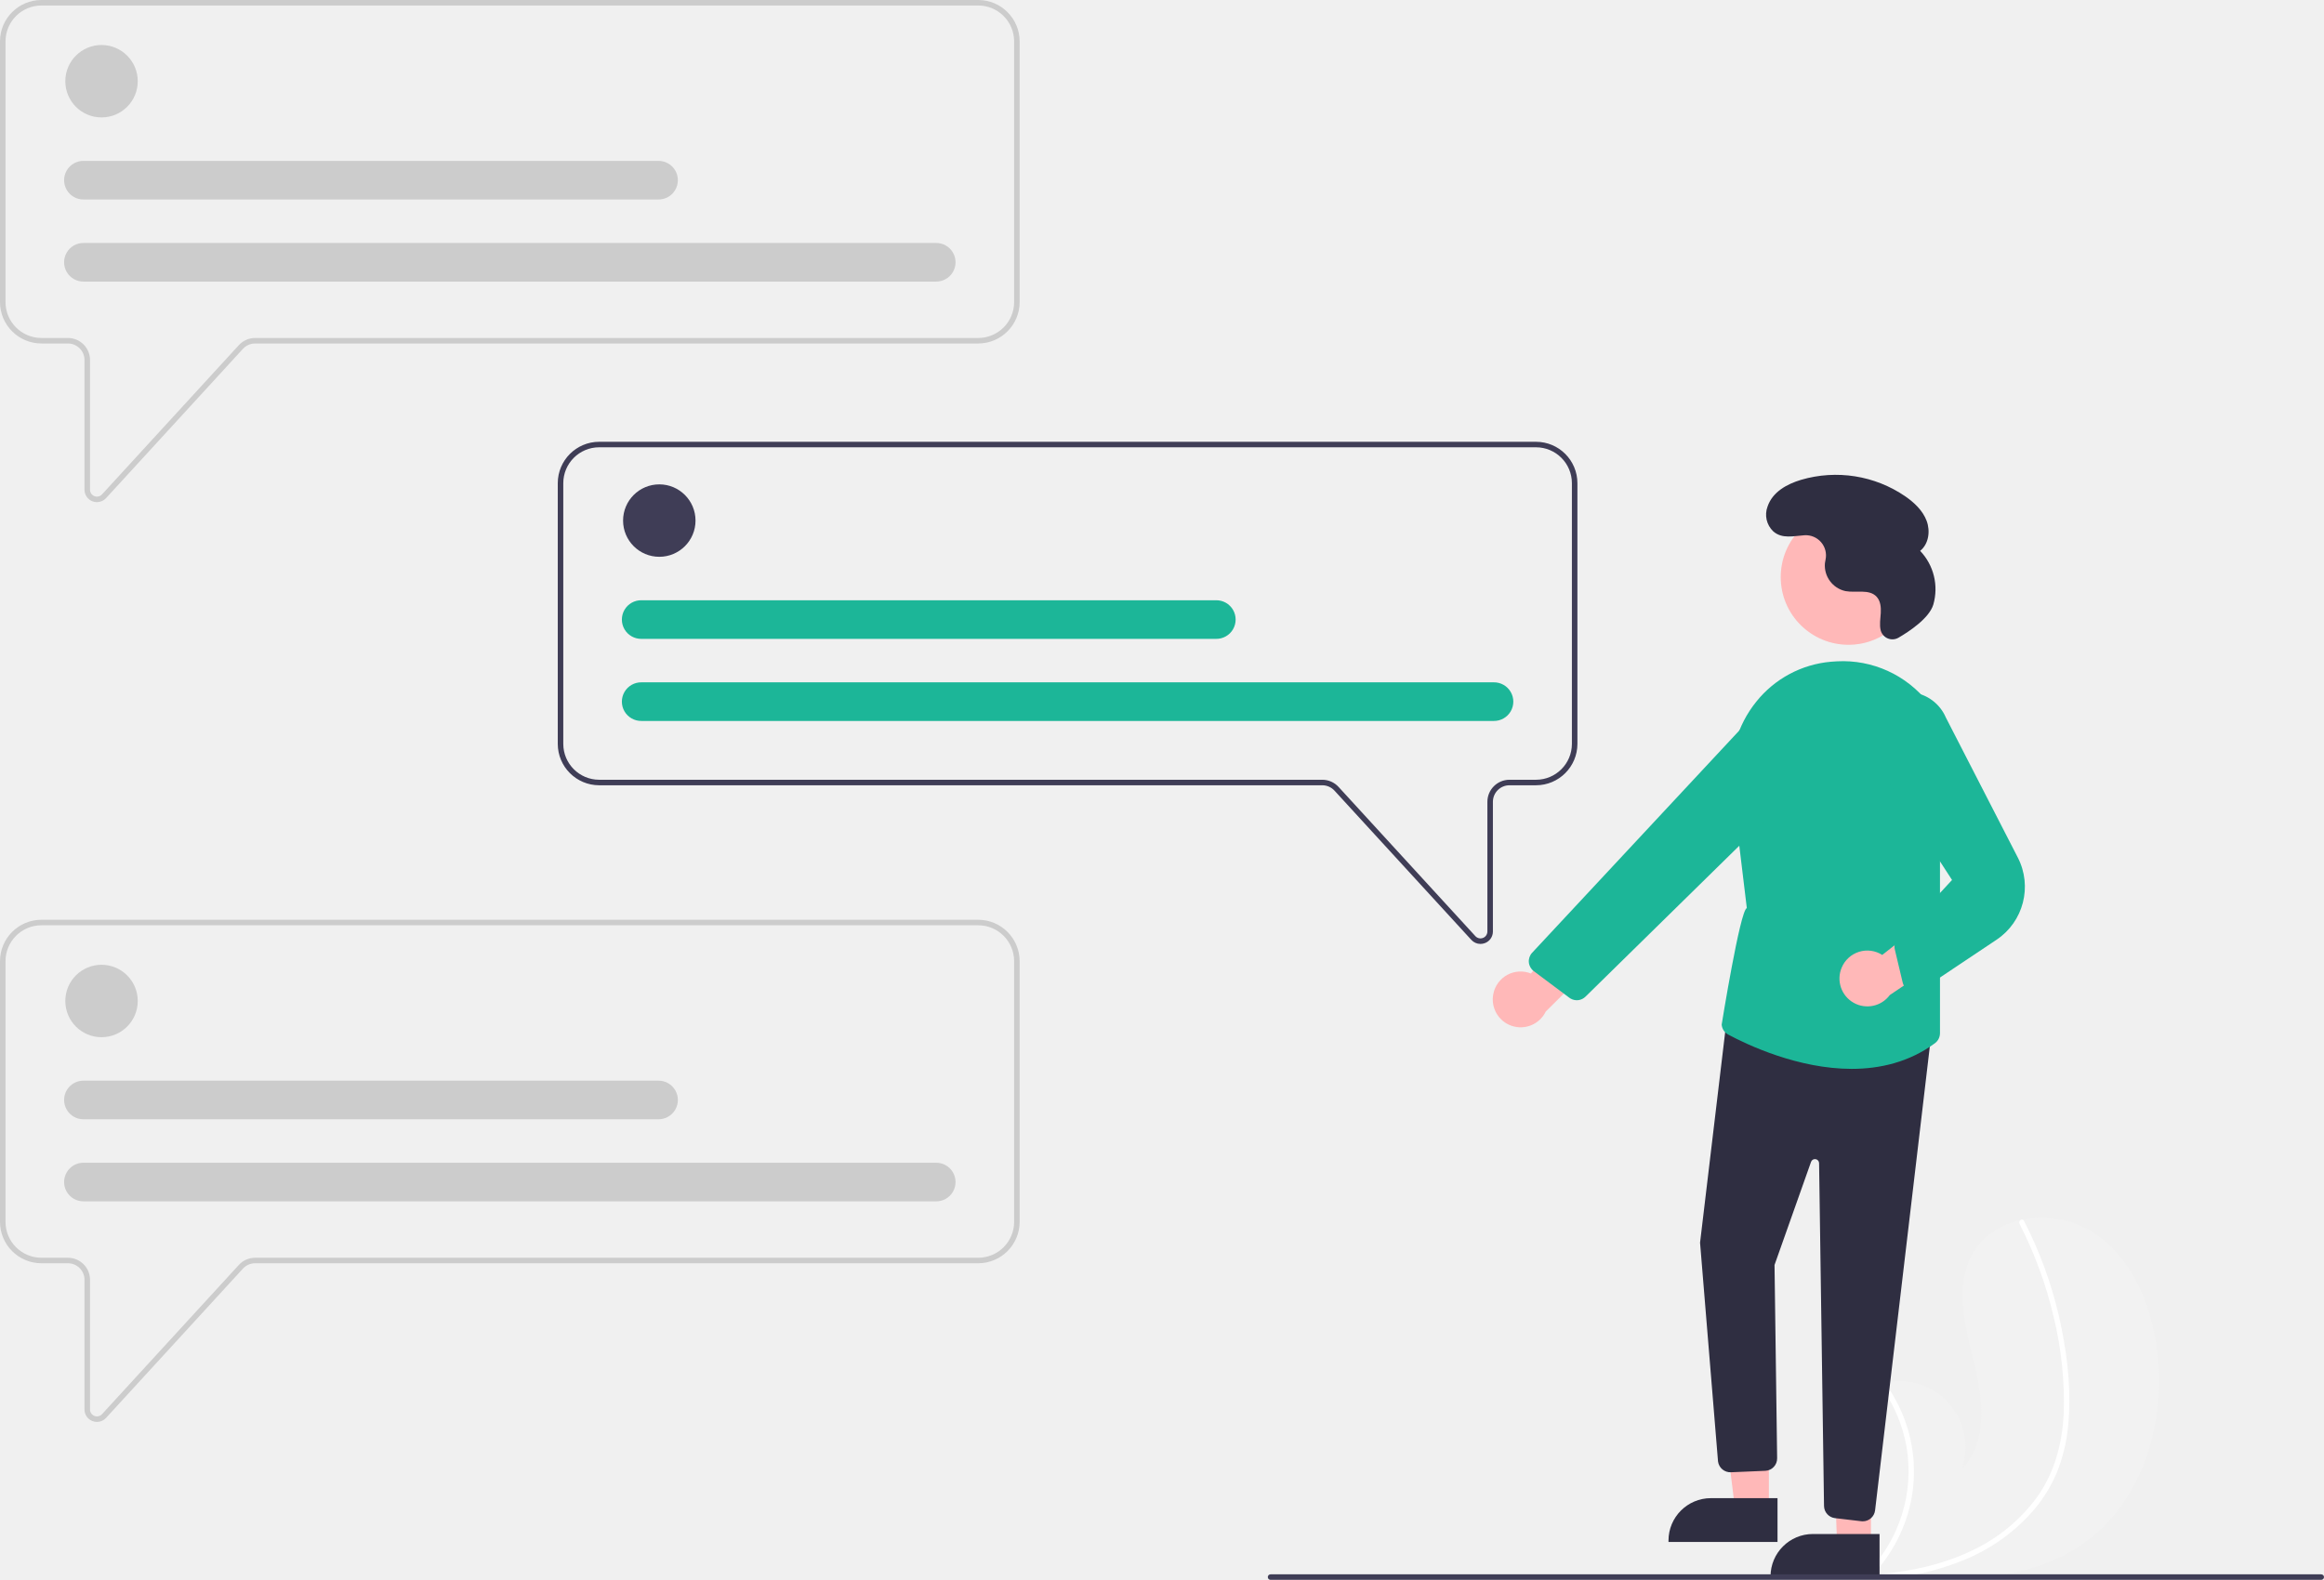
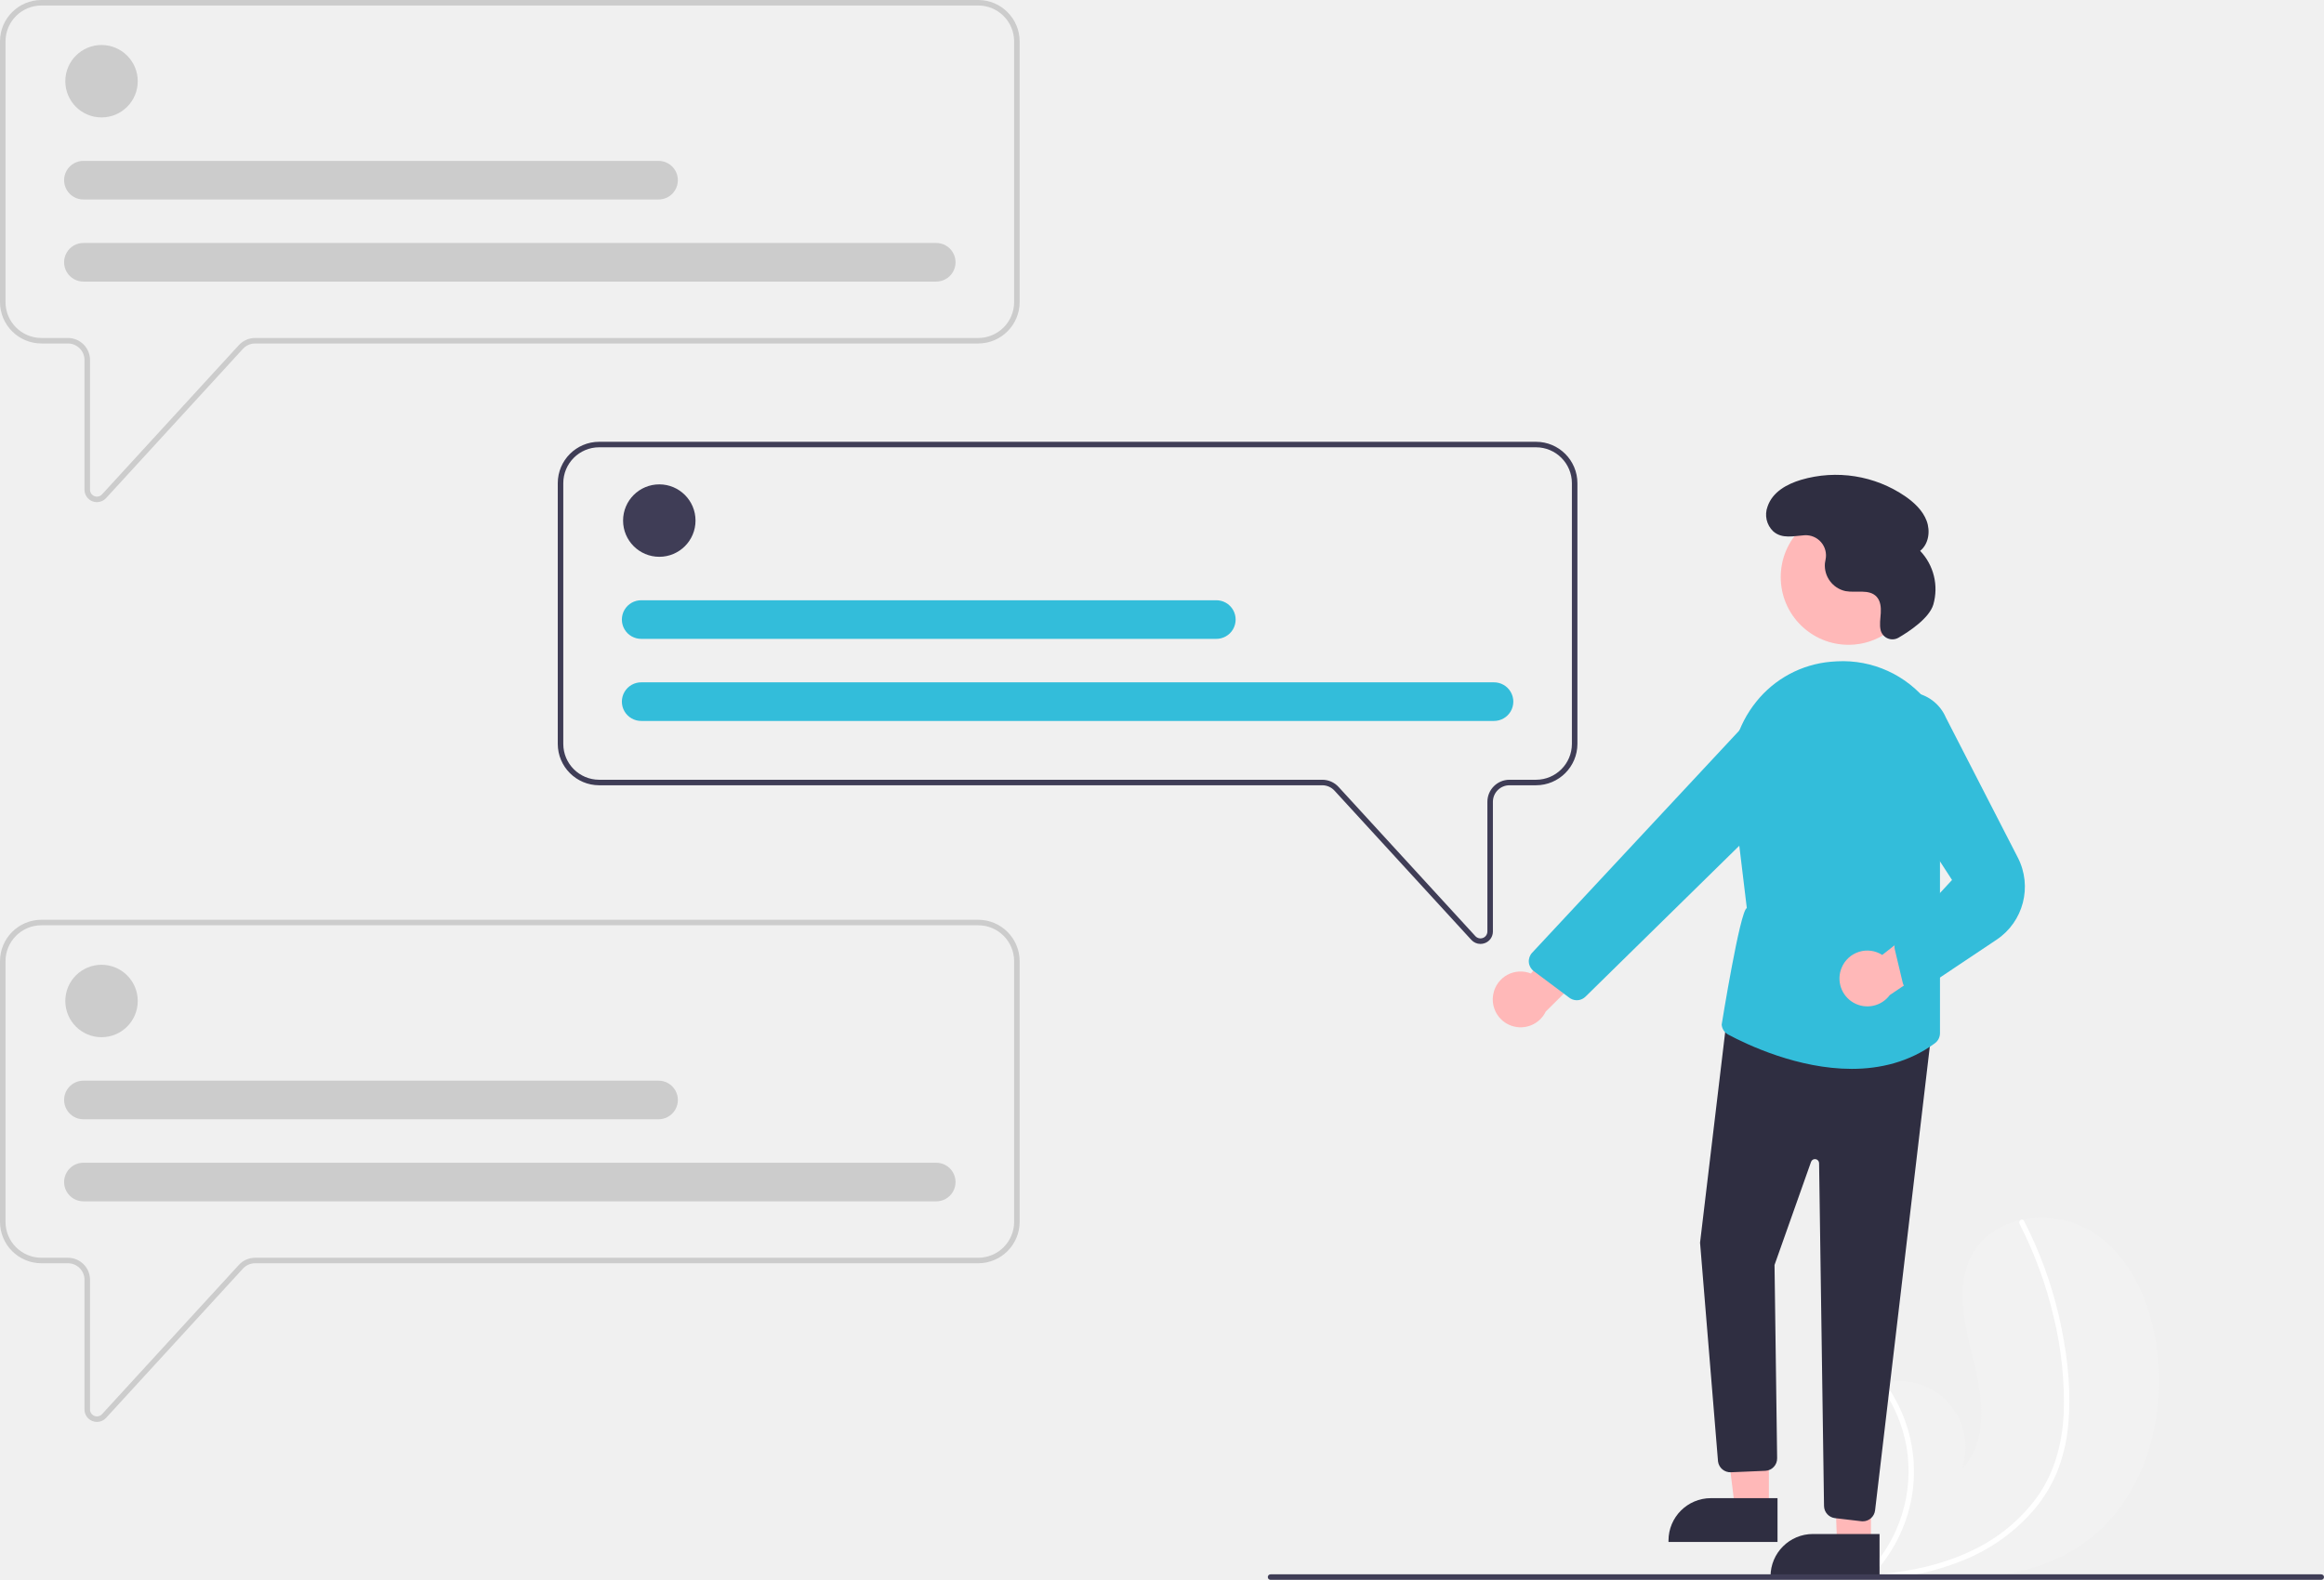
<svg xmlns="http://www.w3.org/2000/svg" data-name="Layer 1" width="842.73" height="573" viewBox="0 0 842.73 573">
  <path d="M934.654,722.905c-18.901,13.616-43.394,14.3-67.07,12.627-3.306-.233-6.589-.507-9.841-.802-.02-.005-.045-.003-.065-.008-.156-.015-.313-.03-.462-.039-.671-.063-1.343-.126-2.008-.189l.157.3.493.93c-.177-.311-.354-.616-.531-.927-.052-.093-.111-.186-.162-.28-6.133-10.673-12.217-21.738-13.768-33.926-1.604-12.65,2.904-26.974,14.037-33.192a22.467,22.467,0,0,1,4.61-1.931c.666-.202,1.341-.366,2.023-.512A24.081,24.081,0,0,1,890.07,696.26c9.439-9.679,7.678-25.381,4.422-38.504-3.262-13.123-7.212-27.725-.576-39.512,3.689-6.561,10.175-10.631,17.454-12.271.223-.048.446-.096.67-.138a35.144,35.144,0,0,1,25.249,4.424c13.919,8.771,21.068,25.401,23.388,41.692C964.416,678.167,956.143,707.423,934.654,722.905Z" transform="translate(-178.635 -163.5)" fill="#f2f2f2" />
  <path d="M928.552,680.882a59.742,59.742,0,0,1-4.123,16.835,51.875,51.875,0,0,1-8.054,13.156,66.465,66.465,0,0,1-25.531,18.409,95.659,95.659,0,0,1-23.26,6.25c-3.306-.233-6.589-.507-9.841-.802-.02-.005-.045-.003-.065-.008-.156-.015-.313-.03-.462-.039-.671-.063-1.343-.126-2.008-.189l.157.3.493.93c-.177-.311-.354-.616-.531-.927-.052-.093-.111-.186-.162-.28a52.878,52.878,0,0,0,14.82-46.256,53.331,53.331,0,0,0-9.94-22.792c.666-.202,1.341-.366,2.023-.512a55.293,55.293,0,0,1,5.044,8.354,54.18,54.18,0,0,1,4.674,33.706,55.393,55.393,0,0,1-14.034,27.629c.631-.044,1.269-.096,1.893-.153,11.818-1.001,23.613-3.542,34.332-8.746A61.833,61.833,0,0,0,917.138,706.74c6.492-8.953,9.353-19.723,9.844-30.669a129.429,129.429,0,0,0-3.674-35.039,147.068,147.068,0,0,0-12.358-33.663,1.057,1.057,0,0,1,.42-1.396.899.899,0,0,1,.67-.138.783.783,0,0,1,.517.443c.676,1.319,1.339,2.638,1.977,3.973a148.738,148.738,0,0,1,11.644,34.924C928.527,656.827,929.781,669.016,928.552,680.882Z" transform="translate(-178.635 -163.5)" fill="#fff" />
  <path d="M213.795,345.626a4.535,4.535,0,0,1-1.645-.311,4.475,4.475,0,0,1-2.87-4.196v-47.033a6.012,6.012,0,0,0-6.005-6.005h-9.631A15.026,15.026,0,0,1,178.635,273.072v-94.562A15.026,15.026,0,0,1,193.644,163.5H533.37a15.026,15.026,0,0,1,15.009,15.009v94.562a15.026,15.026,0,0,1-15.009,15.009H271.15a6.021,6.021,0,0,0-4.427,1.947l-49.622,54.133A4.476,4.476,0,0,1,213.795,345.626ZM193.644,165.5A13.024,13.024,0,0,0,180.635,178.509v94.562a13.024,13.024,0,0,0,13.009,13.009h9.631a8.014,8.014,0,0,1,8.005,8.005v47.033a2.503,2.503,0,0,0,4.347,1.691l49.622-54.133a8.026,8.026,0,0,1,5.901-2.596H533.37a13.024,13.024,0,0,0,13.009-13.009v-94.562A13.024,13.024,0,0,0,533.37,165.5Z" transform="translate(-178.635 -163.5)" fill="#ccc" />
  <circle cx="36.816" cy="29.456" r="13.134" fill="#ccc" />
  <path d="M518.047,265.63H208.967a7.005,7.005,0,1,1,0-14.009H518.047a7.005,7.005,0,1,1,0,14.009Z" transform="translate(-178.635 -163.5)" fill="#ccc" />
  <path d="M417.355,235.86H208.967a7.005,7.005,0,1,1,0-14.009H417.355a7.005,7.005,0,1,1,0,14.009Z" transform="translate(-178.635 -163.5)" fill="#ccc" />
  <path d="M213.795,679.222a4.535,4.535,0,0,1-1.645-.311,4.475,4.475,0,0,1-2.87-4.196v-47.033a6.012,6.012,0,0,0-6.005-6.005h-9.631A15.026,15.026,0,0,1,178.635,606.668v-94.562a15.026,15.026,0,0,1,15.009-15.009H533.37a15.026,15.026,0,0,1,15.009,15.009V606.668a15.026,15.026,0,0,1-15.009,15.009H271.15a6.021,6.021,0,0,0-4.427,1.947l-49.622,54.133A4.476,4.476,0,0,1,213.795,679.222Zm-20.151-180.126A13.024,13.024,0,0,0,180.635,512.105V606.668a13.024,13.024,0,0,0,13.009,13.009h9.631a8.014,8.014,0,0,1,8.005,8.005v47.033a2.503,2.503,0,0,0,4.347,1.691l49.622-54.133a8.026,8.026,0,0,1,5.901-2.596H533.37A13.024,13.024,0,0,0,546.379,606.668v-94.562a13.024,13.024,0,0,0-13.009-13.009Z" transform="translate(-178.635 -163.5)" fill="#ccc" />
  <path d="M715.478,505.857a4.475,4.475,0,0,1-3.307-1.464l-49.622-54.133a6.02,6.02,0,0,0-4.426-1.947H395.903a15.026,15.026,0,0,1-15.009-15.009v-94.562a15.026,15.026,0,0,1,15.009-15.009H735.629a15.026,15.026,0,0,1,15.009,15.009v94.562a15.026,15.026,0,0,1-15.009,15.009h-9.631a6.012,6.012,0,0,0-6.005,6.005v47.033a4.474,4.474,0,0,1-2.87,4.196A4.526,4.526,0,0,1,715.478,505.857Zm-319.575-180.126a13.024,13.024,0,0,0-13.009,13.009v94.562a13.024,13.024,0,0,0,13.009,13.009H658.123a8.024,8.024,0,0,1,5.9,2.596l49.622,54.133a2.503,2.503,0,0,0,4.347-1.691V454.317a8.014,8.014,0,0,1,8.005-8.005h9.631a13.024,13.024,0,0,0,13.009-13.009v-94.562a13.024,13.024,0,0,0-13.009-13.009Z" transform="translate(-178.635 -163.5)" fill="#3f3d56" />
  <circle cx="36.816" cy="363.053" r="13.134" fill="#ccc" />
  <path d="M518.047,599.226H208.967a7.005,7.005,0,1,1,0-14.009H518.047a7.005,7.005,0,1,1,0,14.009Z" transform="translate(-178.635 -163.5)" fill="#ccc" />
  <path d="M417.355,569.456H208.967a7.005,7.005,0,1,1,0-14.009H417.355a7.005,7.005,0,1,1,0,14.009Z" transform="translate(-178.635 -163.5)" fill="#ccc" />
  <circle cx="239.075" cy="188.812" r="13.134" fill="#3f3d56" />
-   <path d="M720.306,424.985H411.226a7.005,7.005,0,1,1,0-14.009H720.306a7.005,7.005,0,1,1,0,14.009Z" transform="translate(-178.635 -163.5)" fill="#1cb698" />
-   <path d="M619.614,395.215H411.226a7.005,7.005,0,1,1,0-14.009H619.614a7.005,7.005,0,1,1,0,14.009Z" transform="translate(-178.635 -163.5)" fill="#1cb698" />
+   <path d="M720.306,424.985H411.226a7.005,7.005,0,1,1,0-14.009H720.306a7.005,7.005,0,1,1,0,14.009Z" transform="translate(-178.635 -163.5)" fill="#33bdda" />
+   <path d="M619.614,395.215H411.226a7.005,7.005,0,1,1,0-14.009H619.614a7.005,7.005,0,1,1,0,14.009Z" transform="translate(-178.635 -163.5)" fill="#33bdda" />
  <path d="M720.171,523.859a10.056,10.056,0,0,1,13.594-7.277l23.459-26.956,4.983,17.889-23.041,22.856a10.11,10.11,0,0,1-18.995-6.511Z" transform="translate(-178.635 -163.5)" fill="#ffb8b8" />
  <circle cx="670.29" cy="209.301" r="24.561" fill="#ffb8b8" />
  <polygon points="641.436 547.373 629.177 547.372 623.344 500.084 641.439 500.085 641.436 547.373" fill="#ffb8b8" />
  <path d="M823.198,722.757l-39.531-.001v-.5a15.386,15.386,0,0,1,15.386-15.386h.001l24.144.001Z" transform="translate(-178.635 -163.5)" fill="#2f2e41" />
  <polygon points="678.436 560.373 666.177 560.372 664.479 514.214 678.439 513.085 678.436 560.373" fill="#ffb8b8" />
  <path d="M860.198,735.757l-39.531-.001v-.5a15.386,15.386,0,0,1,15.386-15.386h.001l24.144.001Z" transform="translate(-178.635 -163.5)" fill="#2f2e41" />
  <path d="M853.584,715.243l-9.547-1.124a4.512,4.512,0,0,1-3.974-4.404l-1.789-124.339a1.5,1.5,0,0,0-2.914-.479L822.115,622.297l.947,70.102a4.498,4.498,0,0,1-4.229,4.553l-12.464.529a4.527,4.527,0,0,1-4.744-3.925l-6.51-79.301-.004-.05,9.877-82.819,74.183,5.367L858.579,711.302a4.507,4.507,0,0,1-4.466,3.973A4.4,4.4,0,0,1,853.584,715.243Z" transform="translate(-178.635 -163.5)" fill="#2f2e41" />
-   <path d="M805.306,538.728a4.473,4.473,0,0,1-2.355-3.618s6.671-41.484,9.115-42.263l-5.349-44.363a40.909,40.909,0,0,1,8.781-30.49A39.013,39.013,0,0,1,842.53,403.511q1.121-.101,2.23-.154a39.369,39.369,0,0,1,33.134,15.082,40.12,40.12,0,0,1,7.219,36.406l-3,10.439v72.956a4.555,4.555,0,0,1-1.862,3.653c-9.341,6.855-19.897,9.279-30.156,9.279C830.686,551.173,812.34,542.493,805.306,538.728Z" transform="translate(-178.635 -163.5)" fill="#1cb698" />
-   <path d="M747.716,525.377,734.814,515.729a4.499,4.499,0,0,1-.597-6.672l76.863-82.474A15.053,15.053,0,0,1,830.601,424.507l0.0 0a14.978,14.978,0,0,1,1.925,22.976L753.563,524.985a4.472,4.472,0,0,1-5.362.709A4.621,4.621,0,0,1,747.716,525.377Z" transform="translate(-178.635 -163.5)" fill="#1cb698" />
+   <path d="M805.306,538.728a4.473,4.473,0,0,1-2.355-3.618s6.671-41.484,9.115-42.263l-5.349-44.363a40.909,40.909,0,0,1,8.781-30.49A39.013,39.013,0,0,1,842.53,403.511q1.121-.101,2.23-.154a39.369,39.369,0,0,1,33.134,15.082,40.12,40.12,0,0,1,7.219,36.406l-3,10.439v72.956a4.555,4.555,0,0,1-1.862,3.653c-9.341,6.855-19.897,9.279-30.156,9.279C830.686,551.173,812.34,542.493,805.306,538.728Z" transform="translate(-178.635 -163.5)" fill="#33bdda" />
+   <path d="M747.716,525.377,734.814,515.729a4.499,4.499,0,0,1-.597-6.672l76.863-82.474A15.053,15.053,0,0,1,830.601,424.507l0.0 0a14.978,14.978,0,0,1,1.925,22.976L753.563,524.985a4.472,4.472,0,0,1-5.362.709A4.621,4.621,0,0,1,747.716,525.377Z" transform="translate(-178.635 -163.5)" fill="#33bdda" />
  <path d="M846.465,514.457A10.056,10.056,0,0,1,861.18,509.85l28.086-22.094,1.55,18.505L863.907,524.405a10.11,10.11,0,0,1-17.442-9.948Z" transform="translate(-178.635 -163.5)" fill="#ffb8b8" />
-   <path d="M871.604,523.082a4.464,4.464,0,0,1-3.023-3.249l-2.837-11.916a4.437,4.437,0,0,1,1.65-4.612l19.089-20.645-28.079-43.296a15.248,15.248,0,0,1-.462-18.626,15.242,15.242,0,0,1,26.295,2.994l26.104,50.811a23.118,23.118,0,0,1-7.721,29.795L875.944,522.158a4.461,4.461,0,0,1-2.97,1.137A4.549,4.549,0,0,1,871.604,523.082Z" transform="translate(-178.635 -163.5)" fill="#1cb698" />
+   <path d="M871.604,523.082a4.464,4.464,0,0,1-3.023-3.249l-2.837-11.916a4.437,4.437,0,0,1,1.65-4.612l19.089-20.645-28.079-43.296a15.248,15.248,0,0,1-.462-18.626,15.242,15.242,0,0,1,26.295,2.994l26.104,50.811a23.118,23.118,0,0,1-7.721,29.795L875.944,522.158a4.461,4.461,0,0,1-2.97,1.137A4.549,4.549,0,0,1,871.604,523.082Z" transform="translate(-178.635 -163.5)" fill="#33bdda" />
  <path d="M867.125,394.758a4.398,4.398,0,0,1-6.493-2.565l-.015-.061c-.5-2.044-.105-4.182.024-6.282s-.089-4.405-1.527-5.941c-2.681-2.863-7.414-1.312-11.271-2.019a9.511,9.511,0,0,1-7.453-10.117c.053-.437.136-.874.23-1.311a7.325,7.325,0,0,0-7.651-8.83c-3.893.244-8.091,1.446-11.329-1.421a8.351,8.351,0,0,1-2.053-8.992c1.812-5.321,6.997-8.129,12.135-9.685a44.588,44.588,0,0,1,37.826,5.999c3.263,2.274,6.314,5.136,7.719,8.856s.762,8.427-2.349,10.904a20.123,20.123,0,0,1,4.765,19.521C878.167,387.794,870.829,392.6,867.125,394.758Z" transform="translate(-178.635 -163.5)" fill="#2f2e41" />
  <path d="M1021.365,735.5a1.003,1.003,0,0,1-1,1h-381a1,1,0,0,1,0-2h381A1.003,1.003,0,0,1,1021.365,735.5Z" transform="translate(-178.635 -163.5)" fill="#3f3d56" />
</svg>
